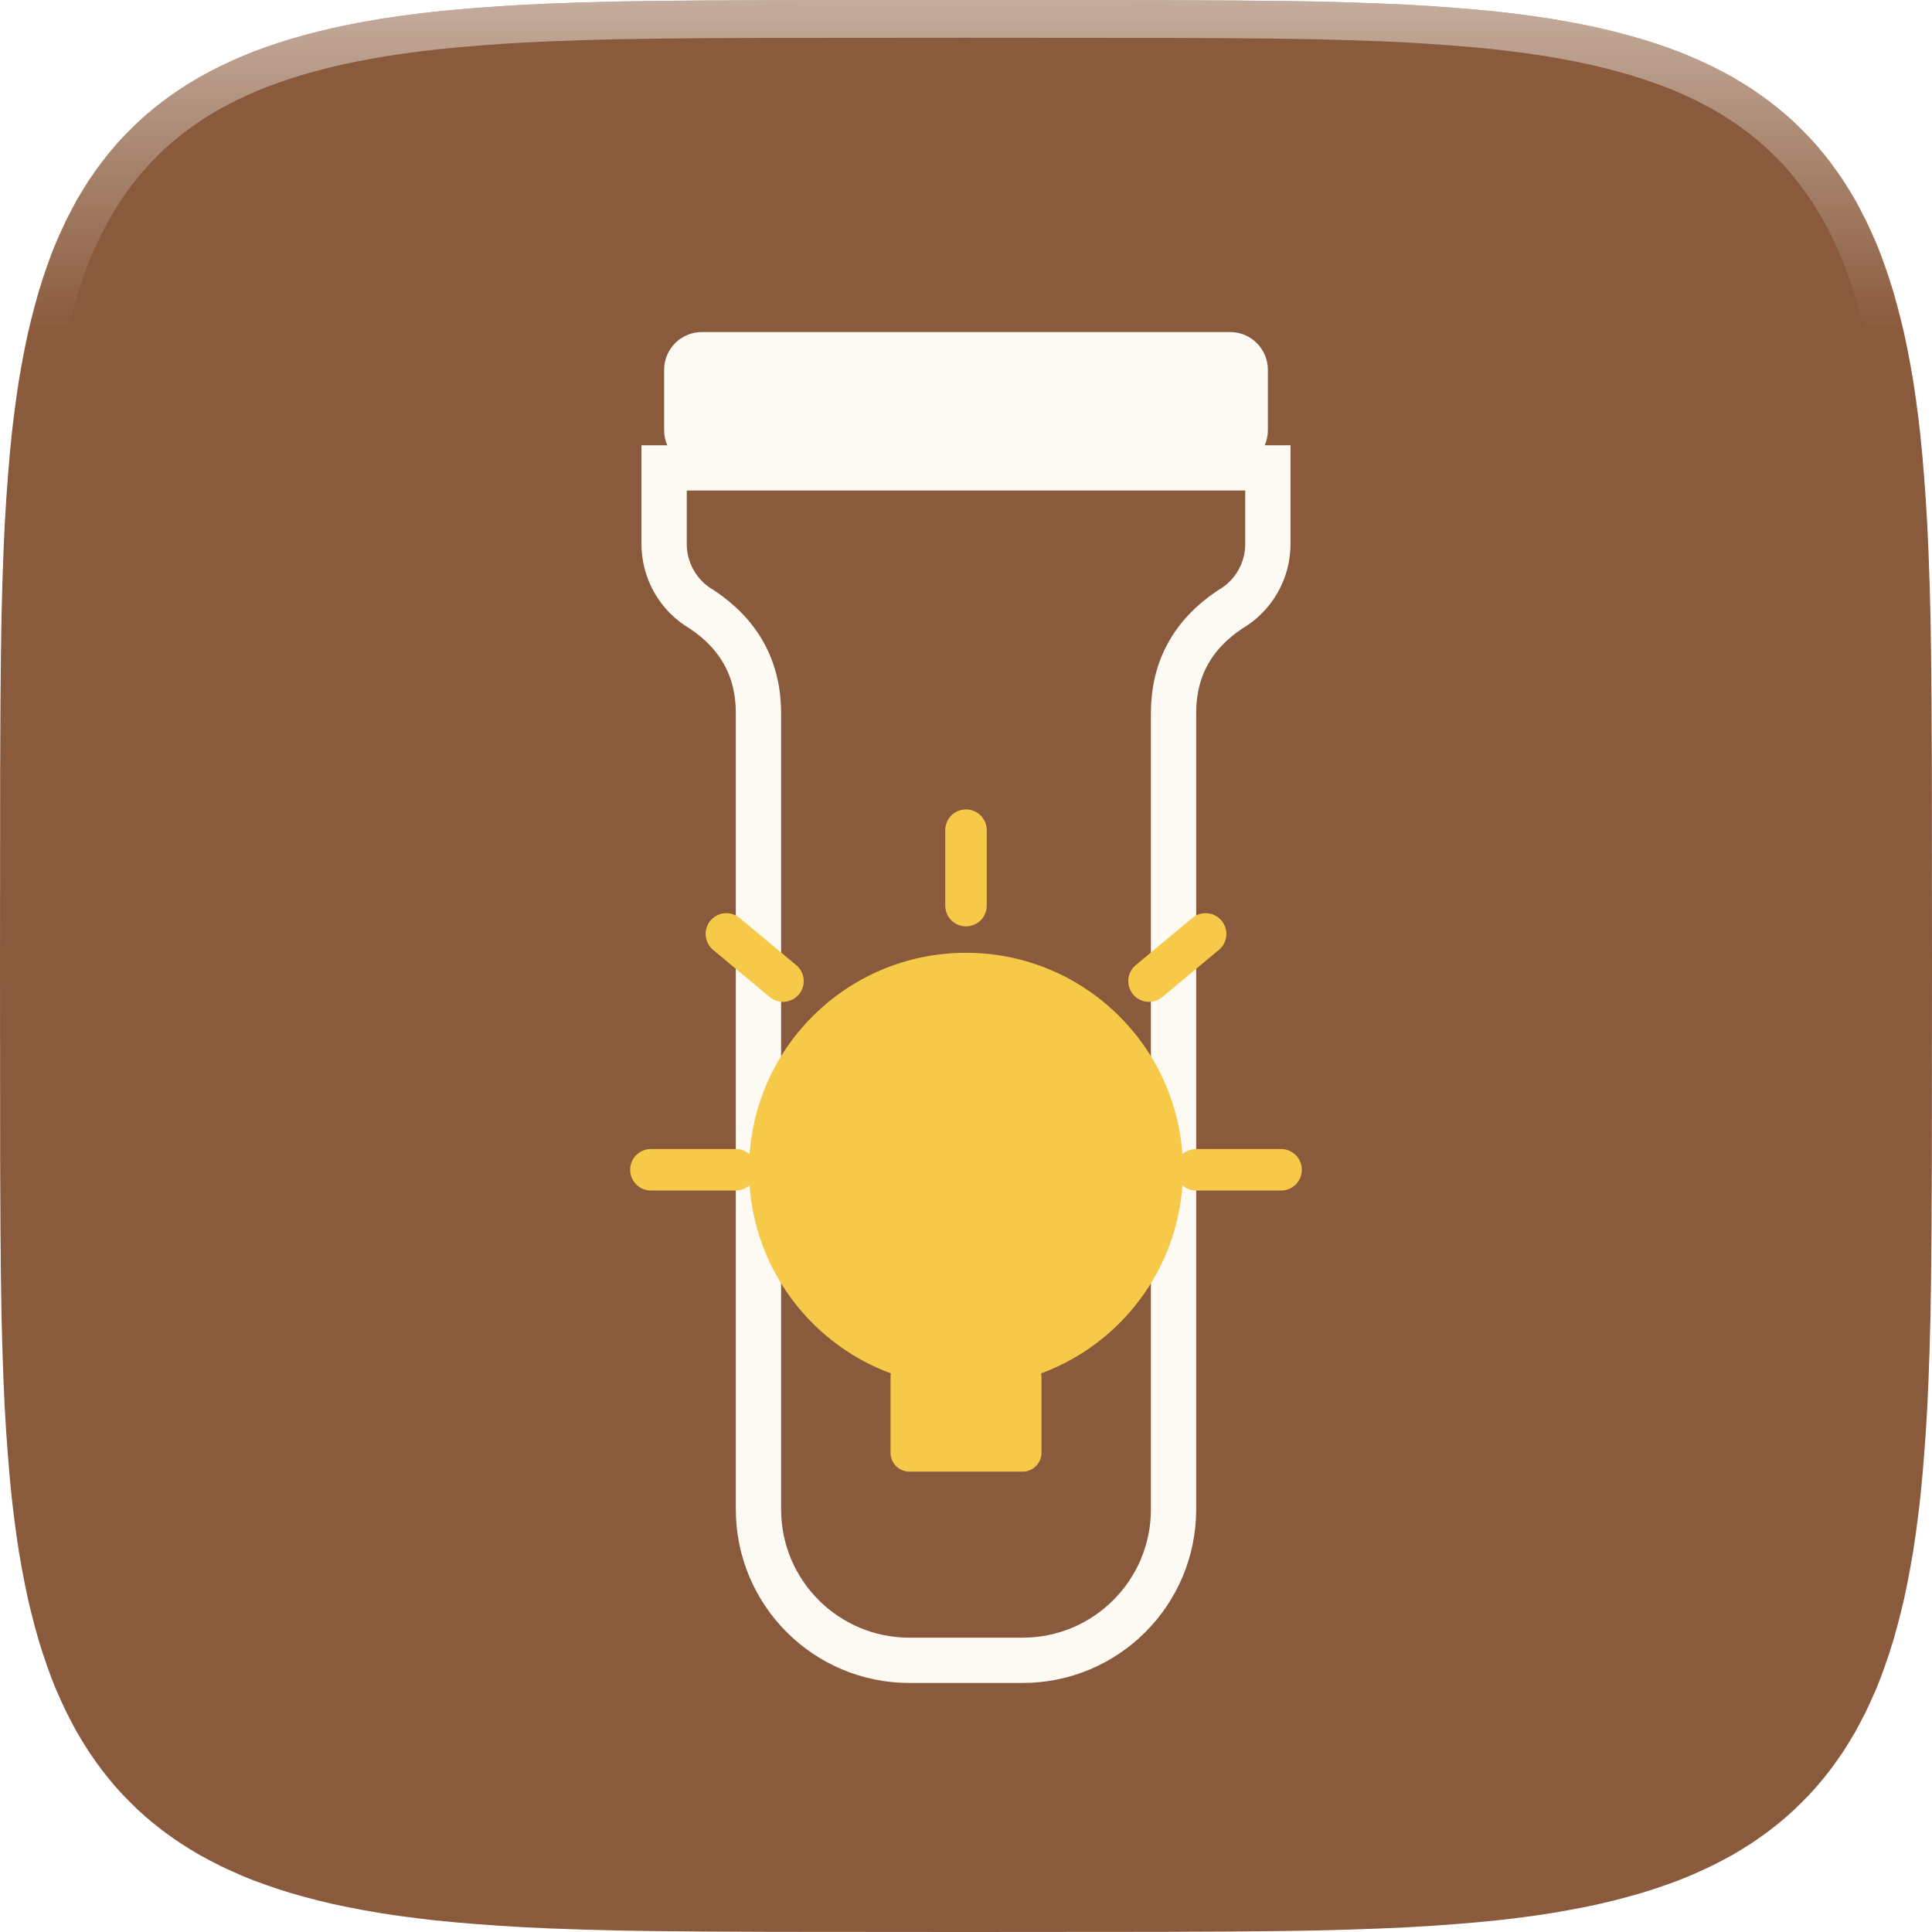
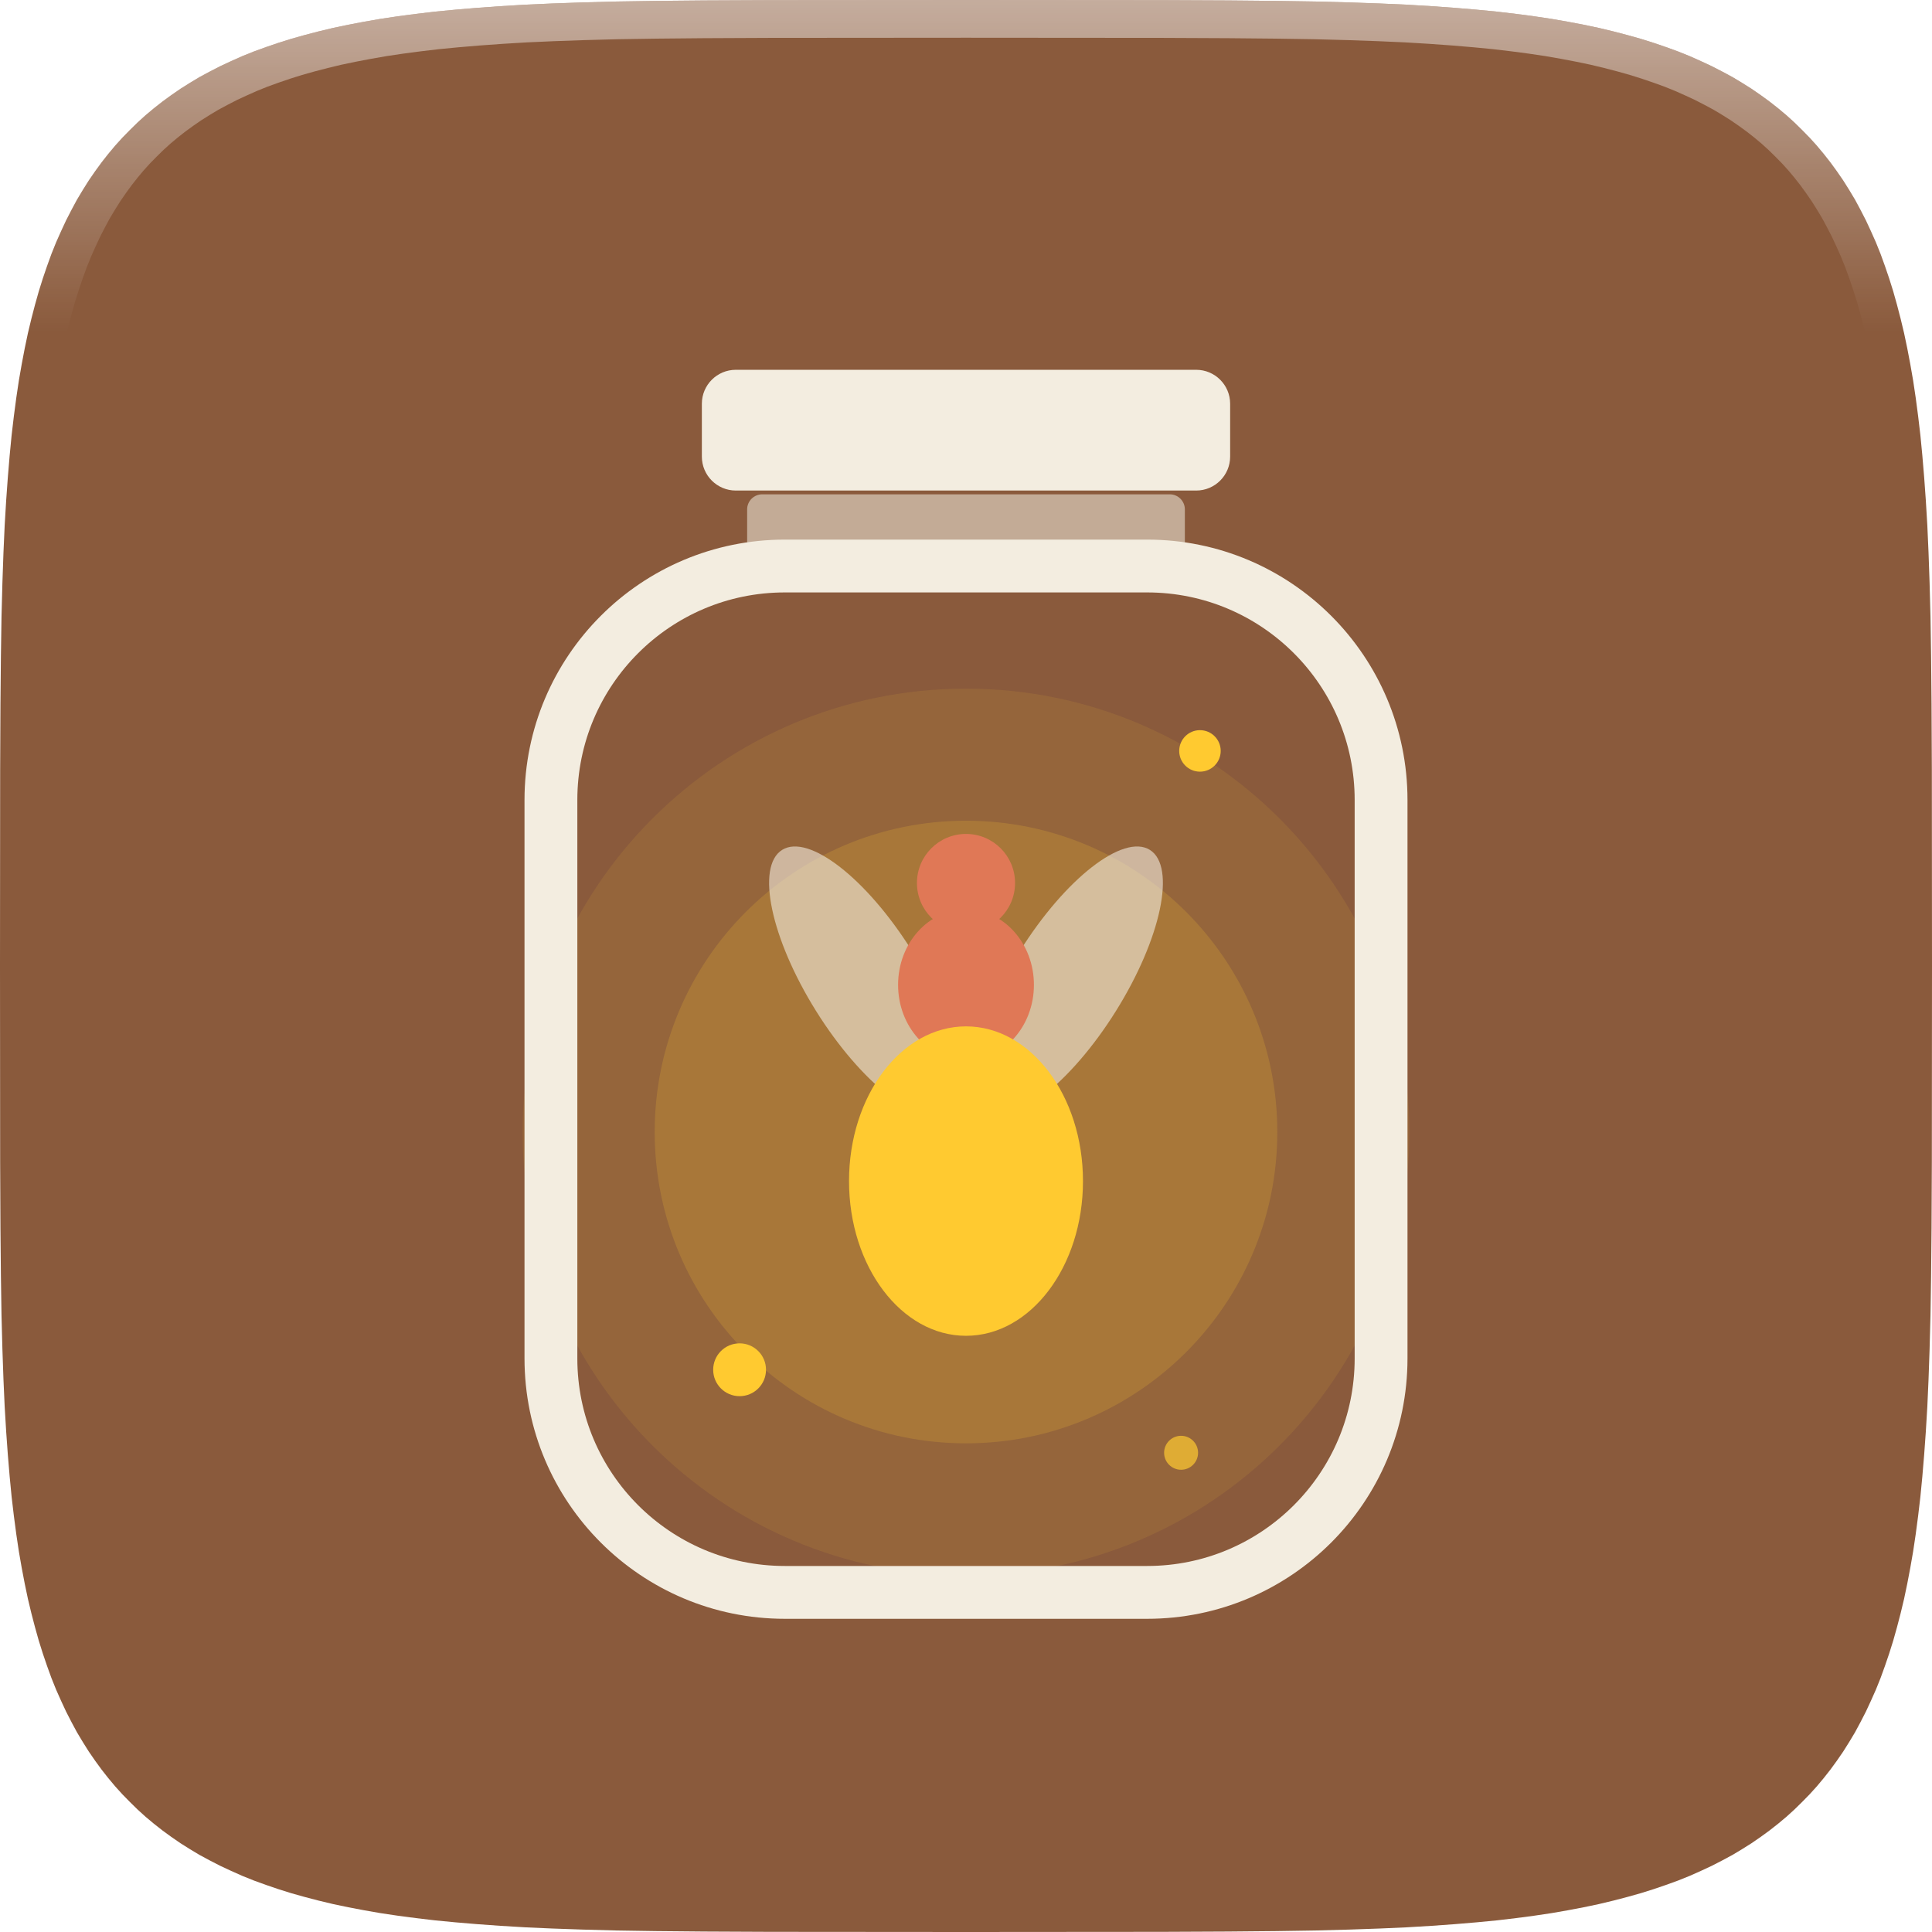
<svg xmlns="http://www.w3.org/2000/svg" width="128" height="128" viewBox="0 0 128 128">
  <defs>
    <clipPath id="jt-tile">
      <path d="M128.00 64.00 L127.99 77.00 L127.97 81.35 L127.94 84.54 L127.90 87.15 L127.84 89.40 L127.77 91.40 L127.69 93.20 L127.59 94.86 L127.48 96.39 L127.36 97.82 L127.23 99.17 L127.08 100.44 L126.92 101.65 L126.75 102.79 L126.56 103.88 L126.36 104.93 L126.15 105.93 L125.92 106.89 L125.68 107.81 L125.43 108.70 L125.16 109.56 L124.88 110.38 L124.59 111.18 L124.28 111.95 L123.95 112.69 L123.62 113.40 L123.26 114.10 L122.90 114.77 L122.51 115.42 L122.12 116.04 L121.70 116.65 L121.27 117.24 L120.83 117.80 L120.37 118.35 L119.89 118.88 L119.39 119.39 L118.88 119.89 L118.35 120.37 L117.80 120.83 L117.24 121.27 L116.65 121.70 L116.04 122.12 L115.42 122.51 L114.77 122.90 L114.10 123.26 L113.40 123.62 L112.69 123.95 L111.95 124.28 L111.18 124.59 L110.38 124.88 L109.56 125.16 L108.70 125.43 L107.81 125.68 L106.89 125.92 L105.93 126.15 L104.93 126.36 L103.88 126.56 L102.79 126.75 L101.65 126.92 L100.44 127.08 L99.17 127.23 L97.82 127.36 L96.39 127.48 L94.86 127.59 L93.20 127.69 L91.40 127.77 L89.40 127.84 L87.15 127.90 L84.54 127.94 L81.35 127.97 L77.00 127.99 L64.00 128.00 L51.00 127.99 L46.65 127.97 L43.46 127.94 L40.85 127.90 L38.60 127.84 L36.60 127.77 L34.80 127.69 L33.14 127.59 L31.61 127.48 L30.18 127.36 L28.83 127.23 L27.56 127.08 L26.35 126.92 L25.21 126.75 L24.12 126.56 L23.07 126.36 L22.07 126.15 L21.11 125.92 L20.19 125.68 L19.30 125.43 L18.44 125.16 L17.62 124.88 L16.82 124.59 L16.05 124.28 L15.31 123.95 L14.60 123.62 L13.90 123.26 L13.23 122.90 L12.58 122.51 L11.96 122.12 L11.35 121.70 L10.76 121.27 L10.20 120.83 L9.65 120.37 L9.12 119.89 L8.61 119.39 L8.11 118.88 L7.63 118.35 L7.17 117.80 L6.73 117.24 L6.30 116.65 L5.88 116.04 L5.49 115.42 L5.10 114.77 L4.74 114.10 L4.38 113.40 L4.05 112.69 L3.72 111.95 L3.41 111.18 L3.12 110.38 L2.84 109.56 L2.57 108.70 L2.32 107.81 L2.08 106.89 L1.85 105.93 L1.64 104.93 L1.44 103.88 L1.25 102.79 L1.08 101.65 L0.92 100.44 L0.77 99.17 L0.64 97.82 L0.52 96.39 L0.41 94.86 L0.31 93.20 L0.23 91.40 L0.16 89.40 L0.10 87.15 L0.06 84.54 L0.03 81.35 L0.01 77.00 L0.00 64.00 L0.01 51.00 L0.03 46.65 L0.06 43.46 L0.10 40.85 L0.16 38.60 L0.23 36.60 L0.31 34.80 L0.41 33.14 L0.52 31.61 L0.64 30.18 L0.77 28.83 L0.92 27.56 L1.08 26.35 L1.25 25.21 L1.44 24.12 L1.64 23.07 L1.85 22.07 L2.08 21.11 L2.32 20.19 L2.57 19.30 L2.84 18.44 L3.12 17.62 L3.41 16.82 L3.72 16.05 L4.05 15.31 L4.38 14.60 L4.74 13.90 L5.10 13.23 L5.49 12.58 L5.88 11.96 L6.30 11.35 L6.73 10.76 L7.17 10.20 L7.63 9.65 L8.11 9.12 L8.61 8.61 L9.12 8.11 L9.65 7.63 L10.20 7.17 L10.76 6.73 L11.35 6.30 L11.96 5.88 L12.58 5.49 L13.23 5.10 L13.90 4.74 L14.60 4.38 L15.31 4.05 L16.05 3.72 L16.82 3.41 L17.62 3.12 L18.44 2.84 L19.30 2.57 L20.19 2.32 L21.11 2.08 L22.07 1.85 L23.07 1.64 L24.12 1.44 L25.21 1.25 L26.35 1.08 L27.56 0.92 L28.83 0.77 L30.18 0.64 L31.61 0.52 L33.14 0.41 L34.80 0.31 L36.60 0.23 L38.60 0.16 L40.85 0.10 L43.46 0.06 L46.65 0.03 L51.00 0.01 L64.00 0.00 L77.00 0.01 L81.35 0.03 L84.54 0.06 L87.15 0.10 L89.40 0.16 L91.40 0.23 L93.20 0.31 L94.86 0.41 L96.39 0.52 L97.82 0.64 L99.17 0.77 L100.44 0.92 L101.65 1.08 L102.79 1.25 L103.88 1.44 L104.93 1.64 L105.93 1.85 L106.89 2.08 L107.81 2.32 L108.70 2.57 L109.56 2.84 L110.38 3.12 L111.18 3.41 L111.95 3.72 L112.69 4.05 L113.40 4.38 L114.10 4.74 L114.77 5.10 L115.42 5.49 L116.04 5.88 L116.65 6.30 L117.24 6.73 L117.80 7.17 L118.35 7.63 L118.88 8.11 L119.39 8.61 L119.89 9.12 L120.37 9.65 L120.83 10.20 L121.27 10.76 L121.70 11.35 L122.12 11.96 L122.51 12.58 L122.90 13.23 L123.26 13.90 L123.62 14.60 L123.95 15.31 L124.28 16.05 L124.59 16.82 L124.88 17.62 L125.16 18.44 L125.43 19.30 L125.68 20.19 L125.92 21.11 L126.15 22.07 L126.36 23.07 L126.56 24.12 L126.75 25.21 L126.92 26.35 L127.08 27.56 L127.23 28.83 L127.36 30.18 L127.48 31.61 L127.59 33.14 L127.69 34.80 L127.77 36.60 L127.84 38.60 L127.90 40.85 L127.94 43.46 L127.97 46.65 L127.99 51.00 Z" />
    </clipPath>
    <linearGradient id="hl" gradientUnits="userSpaceOnUse" x1="0" y1="0" x2="0" y2="22">
      <stop offset="0" stop-color="#FFFFFF" stop-opacity="0.5" />
      <stop offset="1" stop-color="#FFFFFF" stop-opacity="0" />
    </linearGradient>
  </defs>
  <g clip-path="url(#jt-tile)">
    <svg x="0" y="0" width="128" height="128" viewBox="0 0 1024 1024">
      <rect width="1024" height="1024" rx="224" fill="#8A5A3C" />
-       <rect x="352" y="176" width="320" height="72" rx="20" fill="#fdfaf3" />
-       <path d="M352 248 h320 v40 a40 40 0 0 1 -20 35 q-30 20 -30 55 v422 a80 80 0 0 1 -80 80 h-60 a80 80 0 0 1 -80 -80 v-422 q0 -35 -30 -55 a40 40 0 0 1 -20 -35 z" fill="none" stroke="#fdfaf3" stroke-width="24" />
-       <circle cx="512" cy="620" r="115" fill="#f7c948" />
-       <rect x="472" y="720" width="80" height="60" rx="10" fill="#f7c948" />
-       <g stroke="#f7c948" stroke-width="22" stroke-linecap="round">
-         <line x1="512" y1="440" x2="512" y2="480" />
-         <line x1="385" y1="495" x2="415" y2="520" />
-         <line x1="639" y1="495" x2="609" y2="520" />
-         <line x1="345" y1="620" x2="390" y2="620" />
-         <line x1="679" y1="620" x2="634" y2="620" />
-       </g>
+       <circle cx="512" cy="600" r="235" fill="#ffca30" opacity=".10" />
+       <circle cx="512" cy="600" r="165" fill="#ffca30" opacity=".18" />
+       <rect x="372" y="196" width="280" height="64" rx="18" fill="#f3ede0" />
+       <rect x="396" y="262" width="232" height="34" rx="8" fill="#f3ede0" opacity=".55" />
+       <rect x="292" y="300" width="440" height="544" rx="124" fill="none" stroke="#f3ede0" stroke-width="28" />
+       <ellipse cx="458" cy="520" rx="30" ry="82" transform="rotate(-32 458 520)" fill="#f3ede0" opacity=".6" />
+       <ellipse cx="566" cy="520" rx="30" ry="82" transform="rotate(32 566 520)" fill="#f3ede0" opacity=".6" />
+       <circle cx="512" cy="468" r="26" fill="#e07856" />
+       <ellipse cx="512" cy="522" rx="36" ry="40" fill="#e07856" />
+       <ellipse cx="512" cy="626" rx="62" ry="82" fill="#ffca30" />
+       <circle cx="392" cy="726" r="14" fill="#ffca30" />
+       <circle cx="636" cy="398" r="11" fill="#ffca30" />
+       <circle cx="626" cy="770" r="9" fill="#ffca30" opacity=".7" />
    </svg>
    <path d="M128.00 64.00 L127.99 77.00 L127.97 81.35 L127.94 84.54 L127.90 87.15 L127.84 89.40 L127.77 91.40 L127.69 93.20 L127.59 94.86 L127.48 96.39 L127.36 97.82 L127.23 99.17 L127.08 100.44 L126.92 101.65 L126.75 102.79 L126.56 103.88 L126.36 104.93 L126.15 105.93 L125.92 106.89 L125.68 107.81 L125.43 108.70 L125.16 109.56 L124.88 110.38 L124.59 111.18 L124.28 111.95 L123.95 112.69 L123.62 113.40 L123.26 114.10 L122.90 114.77 L122.51 115.42 L122.12 116.04 L121.70 116.65 L121.27 117.24 L120.83 117.80 L120.37 118.35 L119.89 118.88 L119.39 119.39 L118.88 119.89 L118.35 120.37 L117.80 120.83 L117.24 121.27 L116.65 121.70 L116.04 122.12 L115.42 122.51 L114.77 122.90 L114.10 123.26 L113.40 123.62 L112.69 123.95 L111.95 124.28 L111.18 124.59 L110.38 124.88 L109.56 125.16 L108.70 125.43 L107.81 125.68 L106.89 125.92 L105.93 126.15 L104.93 126.36 L103.88 126.56 L102.79 126.75 L101.65 126.92 L100.44 127.08 L99.17 127.23 L97.82 127.36 L96.39 127.48 L94.86 127.59 L93.20 127.69 L91.40 127.77 L89.40 127.84 L87.15 127.90 L84.54 127.94 L81.35 127.97 L77.00 127.99 L64.00 128.00 L51.00 127.99 L46.65 127.97 L43.46 127.94 L40.85 127.90 L38.60 127.84 L36.60 127.77 L34.80 127.69 L33.14 127.59 L31.61 127.48 L30.18 127.36 L28.83 127.23 L27.56 127.08 L26.35 126.92 L25.21 126.75 L24.12 126.56 L23.07 126.36 L22.07 126.15 L21.11 125.92 L20.19 125.68 L19.30 125.43 L18.44 125.16 L17.62 124.88 L16.82 124.59 L16.05 124.28 L15.31 123.95 L14.60 123.62 L13.90 123.26 L13.23 122.90 L12.58 122.51 L11.96 122.12 L11.35 121.70 L10.76 121.27 L10.20 120.83 L9.65 120.37 L9.12 119.89 L8.61 119.39 L8.11 118.88 L7.63 118.35 L7.17 117.80 L6.73 117.24 L6.30 116.65 L5.88 116.04 L5.49 115.42 L5.10 114.77 L4.74 114.10 L4.38 113.40 L4.05 112.69 L3.72 111.95 L3.41 111.18 L3.12 110.38 L2.84 109.56 L2.57 108.70 L2.32 107.81 L2.08 106.89 L1.85 105.93 L1.64 104.93 L1.44 103.88 L1.25 102.79 L1.08 101.65 L0.92 100.44 L0.77 99.17 L0.64 97.82 L0.52 96.39 L0.41 94.86 L0.31 93.20 L0.23 91.40 L0.16 89.40 L0.10 87.15 L0.06 84.54 L0.03 81.35 L0.01 77.00 L0.00 64.00 L0.01 51.00 L0.03 46.65 L0.06 43.46 L0.10 40.85 L0.16 38.60 L0.23 36.60 L0.31 34.80 L0.41 33.14 L0.52 31.61 L0.64 30.18 L0.77 28.83 L0.92 27.56 L1.08 26.35 L1.25 25.21 L1.44 24.12 L1.64 23.07 L1.85 22.07 L2.08 21.11 L2.32 20.19 L2.57 19.30 L2.84 18.44 L3.12 17.62 L3.41 16.82 L3.72 16.05 L4.05 15.31 L4.38 14.60 L4.74 13.90 L5.10 13.23 L5.49 12.58 L5.88 11.96 L6.30 11.35 L6.73 10.76 L7.17 10.20 L7.63 9.65 L8.11 9.12 L8.61 8.61 L9.12 8.11 L9.65 7.63 L10.20 7.17 L10.76 6.73 L11.35 6.30 L11.96 5.88 L12.58 5.49 L13.23 5.10 L13.90 4.74 L14.60 4.38 L15.31 4.05 L16.05 3.72 L16.82 3.41 L17.62 3.12 L18.44 2.84 L19.30 2.57 L20.19 2.32 L21.11 2.08 L22.07 1.85 L23.07 1.64 L24.12 1.44 L25.21 1.25 L26.35 1.08 L27.56 0.92 L28.83 0.77 L30.18 0.64 L31.61 0.52 L33.14 0.41 L34.80 0.31 L36.60 0.23 L38.60 0.16 L40.85 0.10 L43.46 0.06 L46.65 0.03 L51.00 0.01 L64.00 0.00 L77.00 0.01 L81.35 0.03 L84.54 0.06 L87.15 0.10 L89.40 0.16 L91.40 0.23 L93.20 0.31 L94.86 0.41 L96.39 0.52 L97.82 0.64 L99.17 0.77 L100.44 0.92 L101.65 1.08 L102.79 1.25 L103.88 1.44 L104.93 1.64 L105.93 1.85 L106.89 2.08 L107.81 2.32 L108.70 2.57 L109.56 2.84 L110.38 3.12 L111.18 3.41 L111.95 3.72 L112.69 4.05 L113.40 4.38 L114.10 4.74 L114.77 5.10 L115.42 5.49 L116.04 5.88 L116.65 6.30 L117.24 6.73 L117.80 7.17 L118.35 7.63 L118.88 8.11 L119.39 8.61 L119.89 9.12 L120.37 9.65 L120.83 10.20 L121.27 10.76 L121.70 11.35 L122.12 11.96 L122.51 12.58 L122.90 13.23 L123.26 13.90 L123.62 14.60 L123.95 15.31 L124.28 16.05 L124.59 16.82 L124.88 17.62 L125.16 18.44 L125.43 19.30 L125.68 20.19 L125.92 21.11 L126.15 22.07 L126.36 23.07 L126.56 24.12 L126.75 25.21 L126.92 26.35 L127.08 27.56 L127.23 28.83 L127.36 30.18 L127.48 31.61 L127.59 33.14 L127.69 34.80 L127.77 36.60 L127.84 38.60 L127.90 40.85 L127.94 43.46 L127.97 46.65 L127.99 51.00 Z" fill="none" stroke="url(#hl)" stroke-width="5" />
  </g>
</svg>
